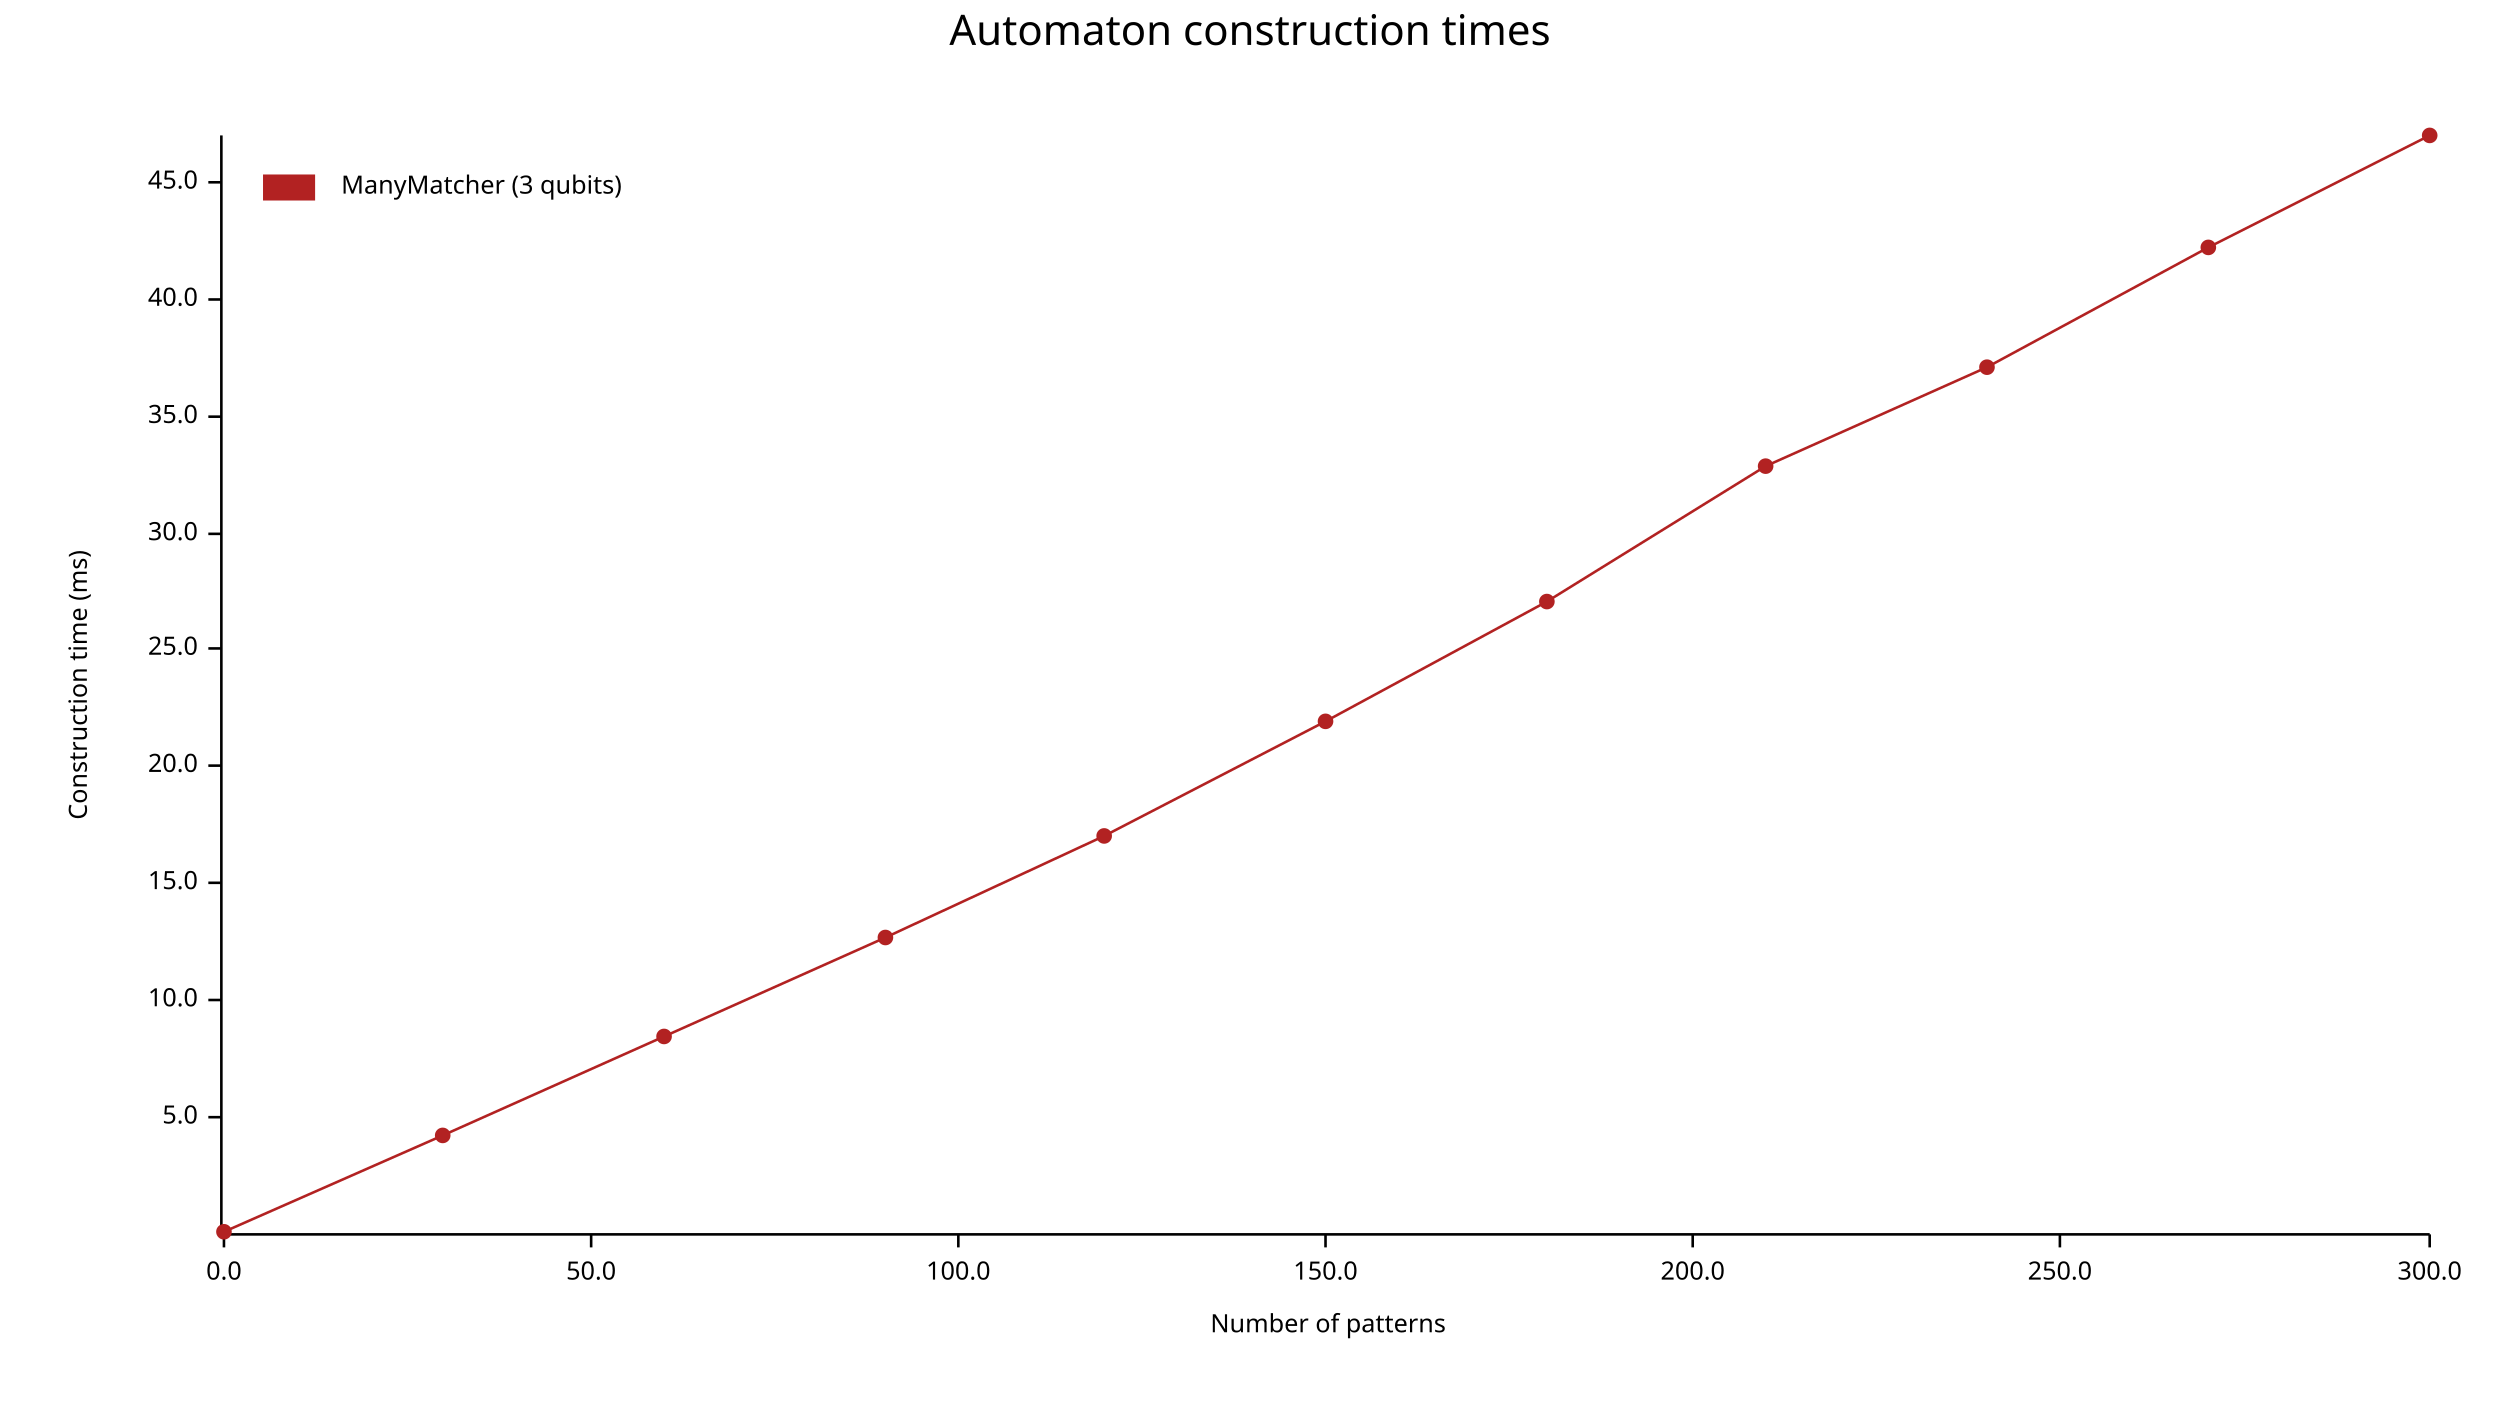
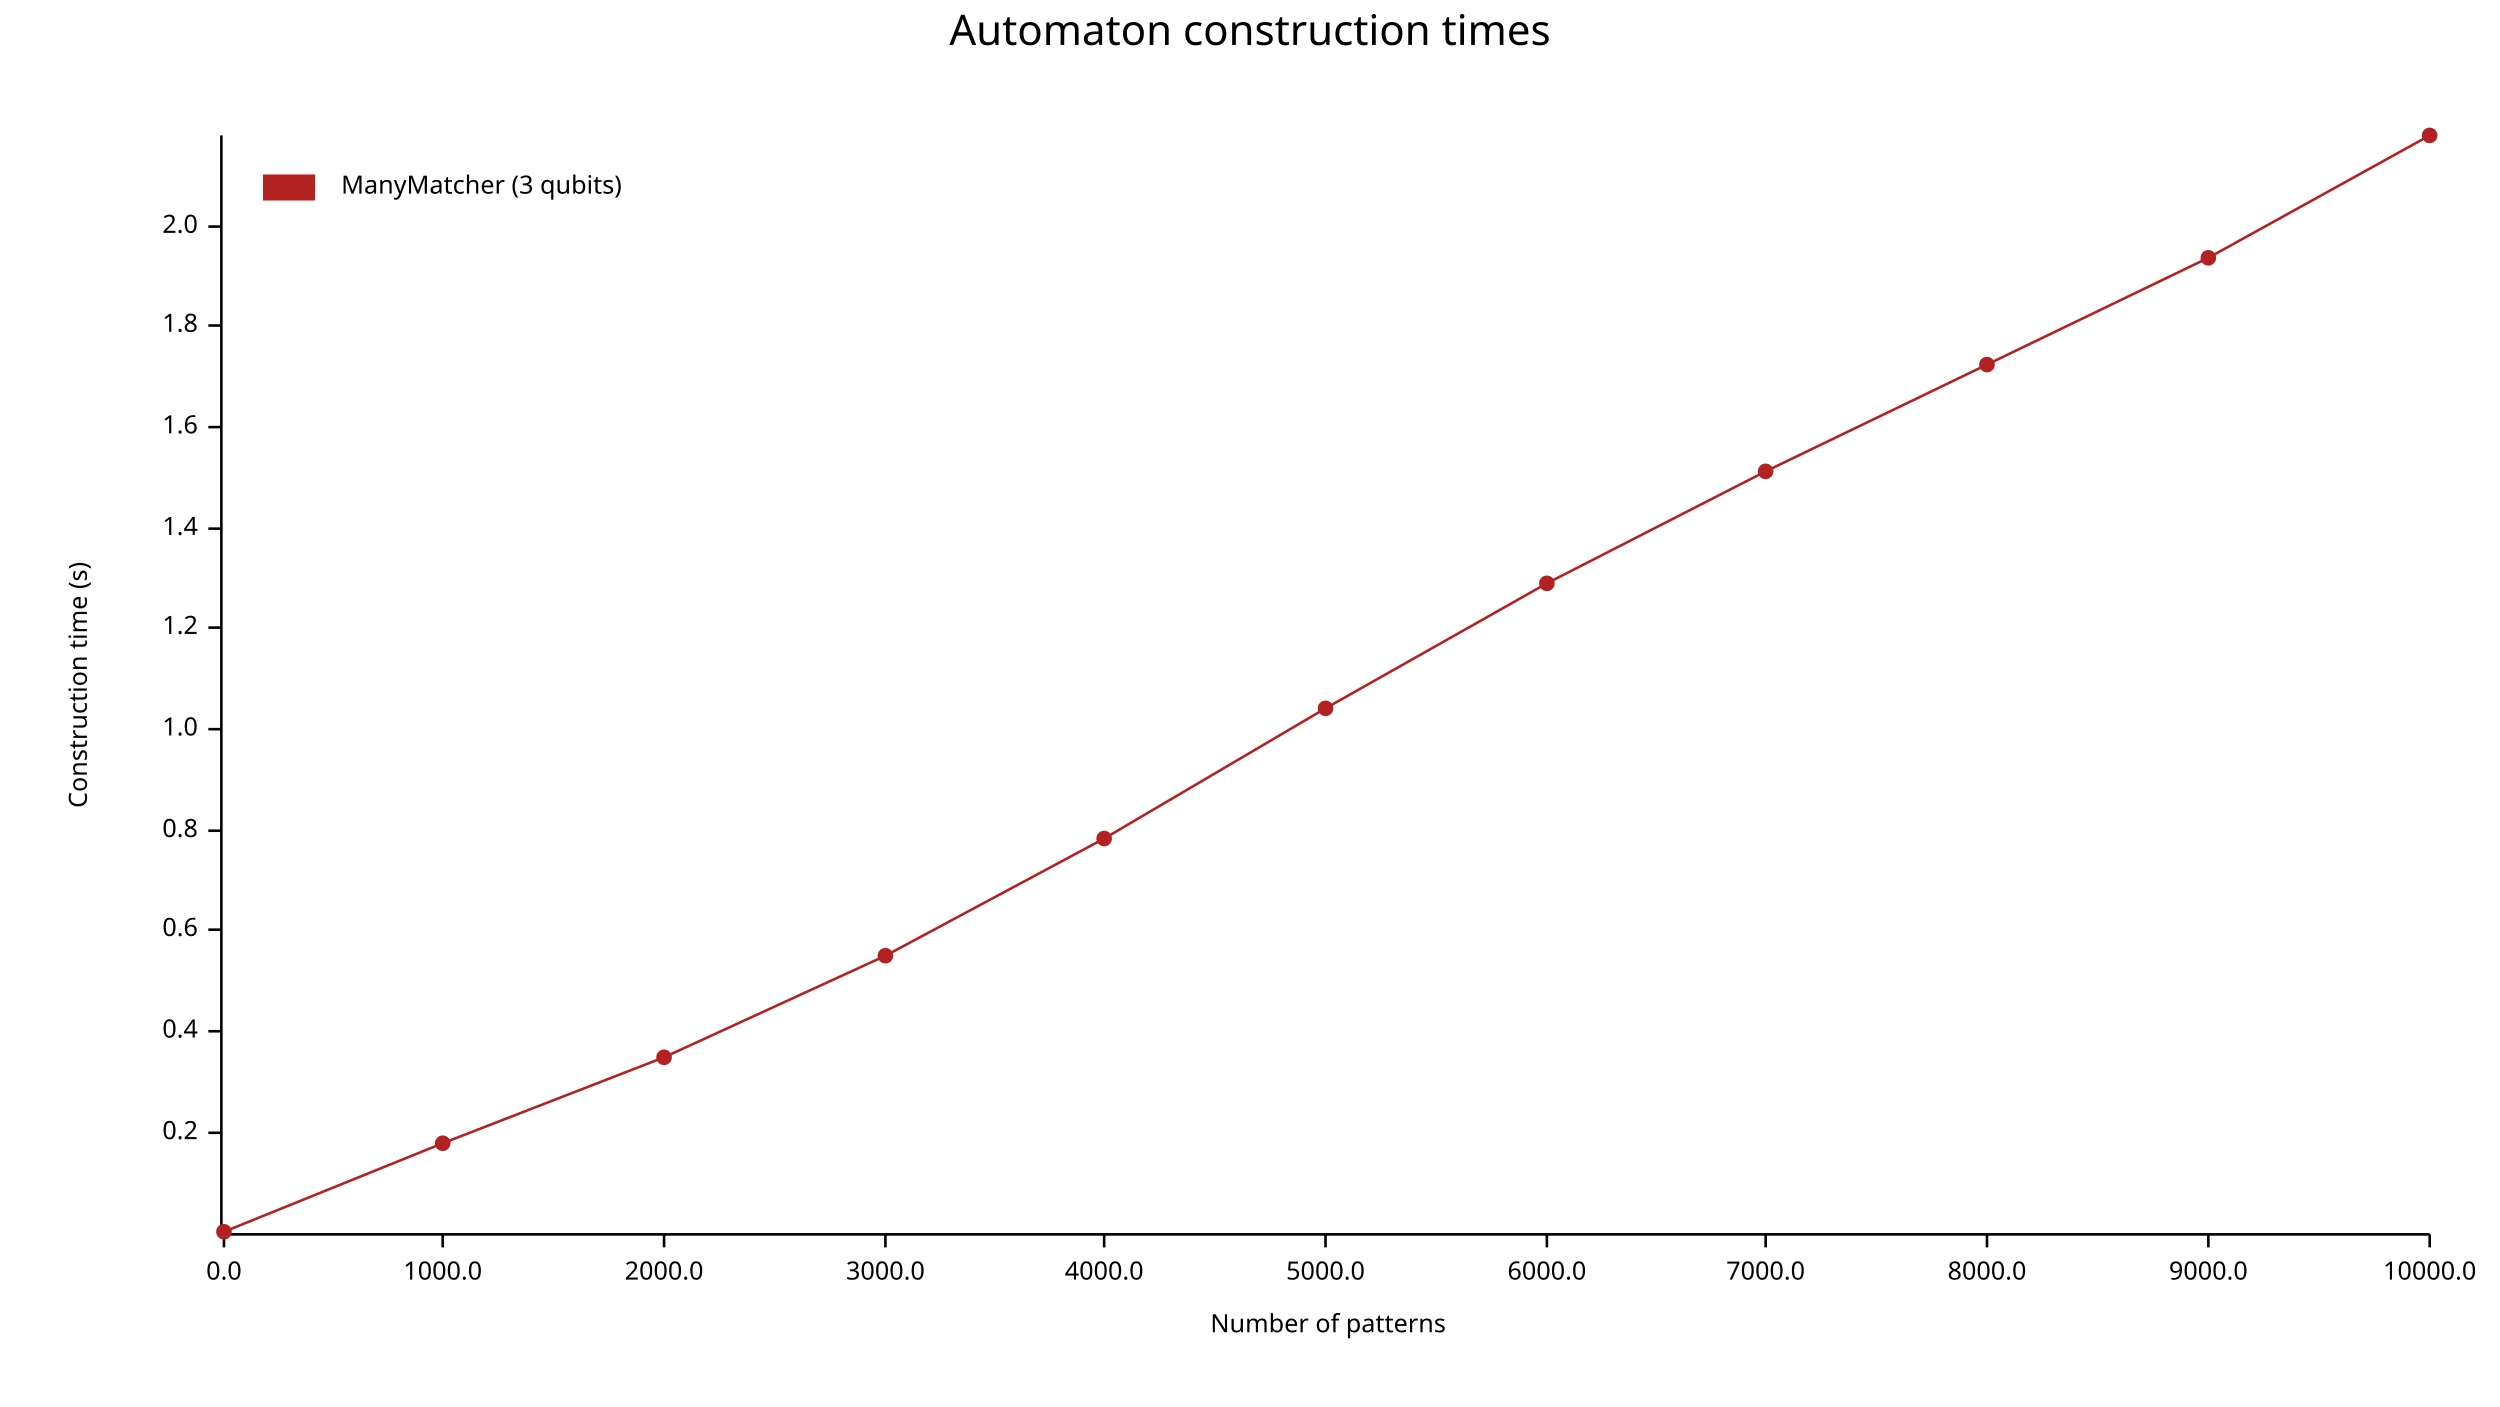
<svg xmlns="http://www.w3.org/2000/svg" width="960" height="540" viewBox="0 0 960 540">
  <text x="480" y="5" dy="0.76em" text-anchor="middle" font-family="sans-serif" font-size="16.129" opacity="1" fill="#000000">
Automaton construction times
</text>
  <text x="26" y="263" dy="0.76em" text-anchor="middle" font-family="sans-serif" font-size="9.677" opacity="1" fill="#000000" transform="rotate(270, 26, 263)">
- Construction time (ms)
+ Construction time (s)
</text>
  <text x="510" y="514" dy="-0.5ex" text-anchor="middle" font-family="sans-serif" font-size="9.677" opacity="1" fill="#000000">
Number of patterns
</text>
  <polyline fill="none" opacity="1" stroke="#000000" stroke-width="1" points="85,52 85,473 " />
-   <text x="76" y="429" dy="0.5ex" text-anchor="end" font-family="sans-serif" font-size="9.677" opacity="1" fill="#000000">
- 5.0
+   <text x="76" y="435" dy="0.5ex" text-anchor="end" font-family="sans-serif" font-size="9.677" opacity="1" fill="#000000">
+ 0.2
</text>
-   <polyline fill="none" opacity="1" stroke="#000000" stroke-width="1" points="80,429 85,429 " />
-   <text x="76" y="384" dy="0.5ex" text-anchor="end" font-family="sans-serif" font-size="9.677" opacity="1" fill="#000000">
- 10.0
+   <polyline fill="none" opacity="1" stroke="#000000" stroke-width="1" points="80,435 85,435 " />
+   <text x="76" y="396" dy="0.5ex" text-anchor="end" font-family="sans-serif" font-size="9.677" opacity="1" fill="#000000">
+ 0.4
</text>
-   <polyline fill="none" opacity="1" stroke="#000000" stroke-width="1" points="80,384 85,384 " />
-   <text x="76" y="339" dy="0.5ex" text-anchor="end" font-family="sans-serif" font-size="9.677" opacity="1" fill="#000000">
- 15.0
+   <polyline fill="none" opacity="1" stroke="#000000" stroke-width="1" points="80,396 85,396 " />
+   <text x="76" y="357" dy="0.5ex" text-anchor="end" font-family="sans-serif" font-size="9.677" opacity="1" fill="#000000">
+ 0.6
</text>
-   <polyline fill="none" opacity="1" stroke="#000000" stroke-width="1" points="80,339 85,339 " />
-   <text x="76" y="294" dy="0.5ex" text-anchor="end" font-family="sans-serif" font-size="9.677" opacity="1" fill="#000000">
- 20.0
+   <polyline fill="none" opacity="1" stroke="#000000" stroke-width="1" points="80,357 85,357 " />
+   <text x="76" y="319" dy="0.5ex" text-anchor="end" font-family="sans-serif" font-size="9.677" opacity="1" fill="#000000">
+ 0.8
</text>
-   <polyline fill="none" opacity="1" stroke="#000000" stroke-width="1" points="80,294 85,294 " />
-   <text x="76" y="249" dy="0.5ex" text-anchor="end" font-family="sans-serif" font-size="9.677" opacity="1" fill="#000000">
- 25.0
+   <polyline fill="none" opacity="1" stroke="#000000" stroke-width="1" points="80,319 85,319 " />
+   <text x="76" y="280" dy="0.5ex" text-anchor="end" font-family="sans-serif" font-size="9.677" opacity="1" fill="#000000">
+ 1.0
</text>
-   <polyline fill="none" opacity="1" stroke="#000000" stroke-width="1" points="80,249 85,249 " />
-   <text x="76" y="205" dy="0.5ex" text-anchor="end" font-family="sans-serif" font-size="9.677" opacity="1" fill="#000000">
- 30.0
+   <polyline fill="none" opacity="1" stroke="#000000" stroke-width="1" points="80,280 85,280 " />
+   <text x="76" y="241" dy="0.5ex" text-anchor="end" font-family="sans-serif" font-size="9.677" opacity="1" fill="#000000">
+ 1.2
</text>
-   <polyline fill="none" opacity="1" stroke="#000000" stroke-width="1" points="80,205 85,205 " />
-   <text x="76" y="160" dy="0.5ex" text-anchor="end" font-family="sans-serif" font-size="9.677" opacity="1" fill="#000000">
- 35.0
+   <polyline fill="none" opacity="1" stroke="#000000" stroke-width="1" points="80,241 85,241 " />
+   <text x="76" y="203" dy="0.5ex" text-anchor="end" font-family="sans-serif" font-size="9.677" opacity="1" fill="#000000">
+ 1.4
</text>
-   <polyline fill="none" opacity="1" stroke="#000000" stroke-width="1" points="80,160 85,160 " />
-   <text x="76" y="115" dy="0.5ex" text-anchor="end" font-family="sans-serif" font-size="9.677" opacity="1" fill="#000000">
- 40.0
+   <polyline fill="none" opacity="1" stroke="#000000" stroke-width="1" points="80,203 85,203 " />
+   <text x="76" y="164" dy="0.5ex" text-anchor="end" font-family="sans-serif" font-size="9.677" opacity="1" fill="#000000">
+ 1.6
</text>
-   <polyline fill="none" opacity="1" stroke="#000000" stroke-width="1" points="80,115 85,115 " />
-   <text x="76" y="70" dy="0.5ex" text-anchor="end" font-family="sans-serif" font-size="9.677" opacity="1" fill="#000000">
- 45.0
+   <polyline fill="none" opacity="1" stroke="#000000" stroke-width="1" points="80,164 85,164 " />
+   <text x="76" y="125" dy="0.5ex" text-anchor="end" font-family="sans-serif" font-size="9.677" opacity="1" fill="#000000">
+ 1.8
</text>
-   <polyline fill="none" opacity="1" stroke="#000000" stroke-width="1" points="80,70 85,70 " />
+   <polyline fill="none" opacity="1" stroke="#000000" stroke-width="1" points="80,125 85,125 " />
+   <text x="76" y="87" dy="0.5ex" text-anchor="end" font-family="sans-serif" font-size="9.677" opacity="1" fill="#000000">
+ 2.0
+ </text>
+   <polyline fill="none" opacity="1" stroke="#000000" stroke-width="1" points="80,87 85,87 " />
  <polyline fill="none" opacity="1" stroke="#000000" stroke-width="1" points="86,474 933,474 " />
  <text x="86" y="484" dy="0.76em" text-anchor="middle" font-family="sans-serif" font-size="9.677" opacity="1" fill="#000000">
0.0
</text>
  <polyline fill="none" opacity="1" stroke="#000000" stroke-width="1" points="86,474 86,479 " />
-   <text x="227" y="484" dy="0.76em" text-anchor="middle" font-family="sans-serif" font-size="9.677" opacity="1" fill="#000000">
- 50.0
+   <text x="170" y="484" dy="0.76em" text-anchor="middle" font-family="sans-serif" font-size="9.677" opacity="1" fill="#000000">
+ 1000.0
</text>
-   <polyline fill="none" opacity="1" stroke="#000000" stroke-width="1" points="227,474 227,479 " />
-   <text x="368" y="484" dy="0.76em" text-anchor="middle" font-family="sans-serif" font-size="9.677" opacity="1" fill="#000000">
- 100.0
+   <polyline fill="none" opacity="1" stroke="#000000" stroke-width="1" points="170,474 170,479 " />
+   <text x="255" y="484" dy="0.76em" text-anchor="middle" font-family="sans-serif" font-size="9.677" opacity="1" fill="#000000">
+ 2000.0
</text>
-   <polyline fill="none" opacity="1" stroke="#000000" stroke-width="1" points="368,474 368,479 " />
+   <polyline fill="none" opacity="1" stroke="#000000" stroke-width="1" points="255,474 255,479 " />
+   <text x="340" y="484" dy="0.76em" text-anchor="middle" font-family="sans-serif" font-size="9.677" opacity="1" fill="#000000">
+ 3000.0
+ </text>
+   <polyline fill="none" opacity="1" stroke="#000000" stroke-width="1" points="340,474 340,479 " />
+   <text x="424" y="484" dy="0.76em" text-anchor="middle" font-family="sans-serif" font-size="9.677" opacity="1" fill="#000000">
+ 4000.0
+ </text>
+   <polyline fill="none" opacity="1" stroke="#000000" stroke-width="1" points="424,474 424,479 " />
  <text x="509" y="484" dy="0.76em" text-anchor="middle" font-family="sans-serif" font-size="9.677" opacity="1" fill="#000000">
- 150.0
+ 5000.0
</text>
  <polyline fill="none" opacity="1" stroke="#000000" stroke-width="1" points="509,474 509,479 " />
-   <text x="650" y="484" dy="0.76em" text-anchor="middle" font-family="sans-serif" font-size="9.677" opacity="1" fill="#000000">
- 200.0
+   <text x="594" y="484" dy="0.76em" text-anchor="middle" font-family="sans-serif" font-size="9.677" opacity="1" fill="#000000">
+ 6000.0
</text>
-   <polyline fill="none" opacity="1" stroke="#000000" stroke-width="1" points="650,474 650,479 " />
-   <text x="791" y="484" dy="0.76em" text-anchor="middle" font-family="sans-serif" font-size="9.677" opacity="1" fill="#000000">
- 250.0
+   <polyline fill="none" opacity="1" stroke="#000000" stroke-width="1" points="594,474 594,479 " />
+   <text x="678" y="484" dy="0.76em" text-anchor="middle" font-family="sans-serif" font-size="9.677" opacity="1" fill="#000000">
+ 7000.0
</text>
-   <polyline fill="none" opacity="1" stroke="#000000" stroke-width="1" points="791,474 791,479 " />
+   <polyline fill="none" opacity="1" stroke="#000000" stroke-width="1" points="678,474 678,479 " />
+   <text x="763" y="484" dy="0.76em" text-anchor="middle" font-family="sans-serif" font-size="9.677" opacity="1" fill="#000000">
+ 8000.0
+ </text>
+   <polyline fill="none" opacity="1" stroke="#000000" stroke-width="1" points="763,474 763,479 " />
+   <text x="848" y="484" dy="0.76em" text-anchor="middle" font-family="sans-serif" font-size="9.677" opacity="1" fill="#000000">
+ 9000.0
+ </text>
+   <polyline fill="none" opacity="1" stroke="#000000" stroke-width="1" points="848,474 848,479 " />
  <text x="933" y="484" dy="0.76em" text-anchor="middle" font-family="sans-serif" font-size="9.677" opacity="1" fill="#000000">
- 300.0
+ 10000.0
</text>
  <polyline fill="none" opacity="1" stroke="#000000" stroke-width="1" points="933,474 933,479 " />
  <circle cx="86" cy="473" r="3" opacity="1" fill="#B22222" stroke="none" stroke-width="1" />
-   <circle cx="170" cy="436" r="3" opacity="1" fill="#B22222" stroke="none" stroke-width="1" />
-   <circle cx="255" cy="398" r="3" opacity="1" fill="#B22222" stroke="none" stroke-width="1" />
-   <circle cx="340" cy="360" r="3" opacity="1" fill="#B22222" stroke="none" stroke-width="1" />
-   <circle cx="424" cy="321" r="3" opacity="1" fill="#B22222" stroke="none" stroke-width="1" />
-   <circle cx="509" cy="277" r="3" opacity="1" fill="#B22222" stroke="none" stroke-width="1" />
-   <circle cx="594" cy="231" r="3" opacity="1" fill="#B22222" stroke="none" stroke-width="1" />
-   <circle cx="678" cy="179" r="3" opacity="1" fill="#B22222" stroke="none" stroke-width="1" />
-   <circle cx="763" cy="141" r="3" opacity="1" fill="#B22222" stroke="none" stroke-width="1" />
-   <circle cx="848" cy="95" r="3" opacity="1" fill="#B22222" stroke="none" stroke-width="1" />
+   <circle cx="170" cy="439" r="3" opacity="1" fill="#B22222" stroke="none" stroke-width="1" />
+   <circle cx="255" cy="406" r="3" opacity="1" fill="#B22222" stroke="none" stroke-width="1" />
+   <circle cx="340" cy="367" r="3" opacity="1" fill="#B22222" stroke="none" stroke-width="1" />
+   <circle cx="424" cy="322" r="3" opacity="1" fill="#B22222" stroke="none" stroke-width="1" />
+   <circle cx="509" cy="272" r="3" opacity="1" fill="#B22222" stroke="none" stroke-width="1" />
+   <circle cx="594" cy="224" r="3" opacity="1" fill="#B22222" stroke="none" stroke-width="1" />
+   <circle cx="678" cy="181" r="3" opacity="1" fill="#B22222" stroke="none" stroke-width="1" />
+   <circle cx="763" cy="140" r="3" opacity="1" fill="#B22222" stroke="none" stroke-width="1" />
+   <circle cx="848" cy="99" r="3" opacity="1" fill="#B22222" stroke="none" stroke-width="1" />
  <circle cx="933" cy="52" r="3" opacity="1" fill="#B22222" stroke="none" stroke-width="1" />
-   <polyline fill="none" opacity="1" stroke="#B22222" stroke-width="1" points="86,473 170,436 255,398 340,360 424,321 509,277 594,231 678,179 763,141 848,95 933,52 " />
+   <polyline fill="none" opacity="1" stroke="#B22222" stroke-width="1" points="86,473 170,439 255,406 340,367 424,322 509,272 594,224 678,181 763,140 848,99 933,52 " />
  <text x="131" y="67" dy="0.76em" text-anchor="start" font-family="sans-serif" font-size="9.677" opacity="1" fill="#000000">
ManyMatcher (3 qubits)
</text>
  <rect x="101" y="67" width="20" height="10" opacity="1" fill="#B22222" stroke="none" />
</svg>
